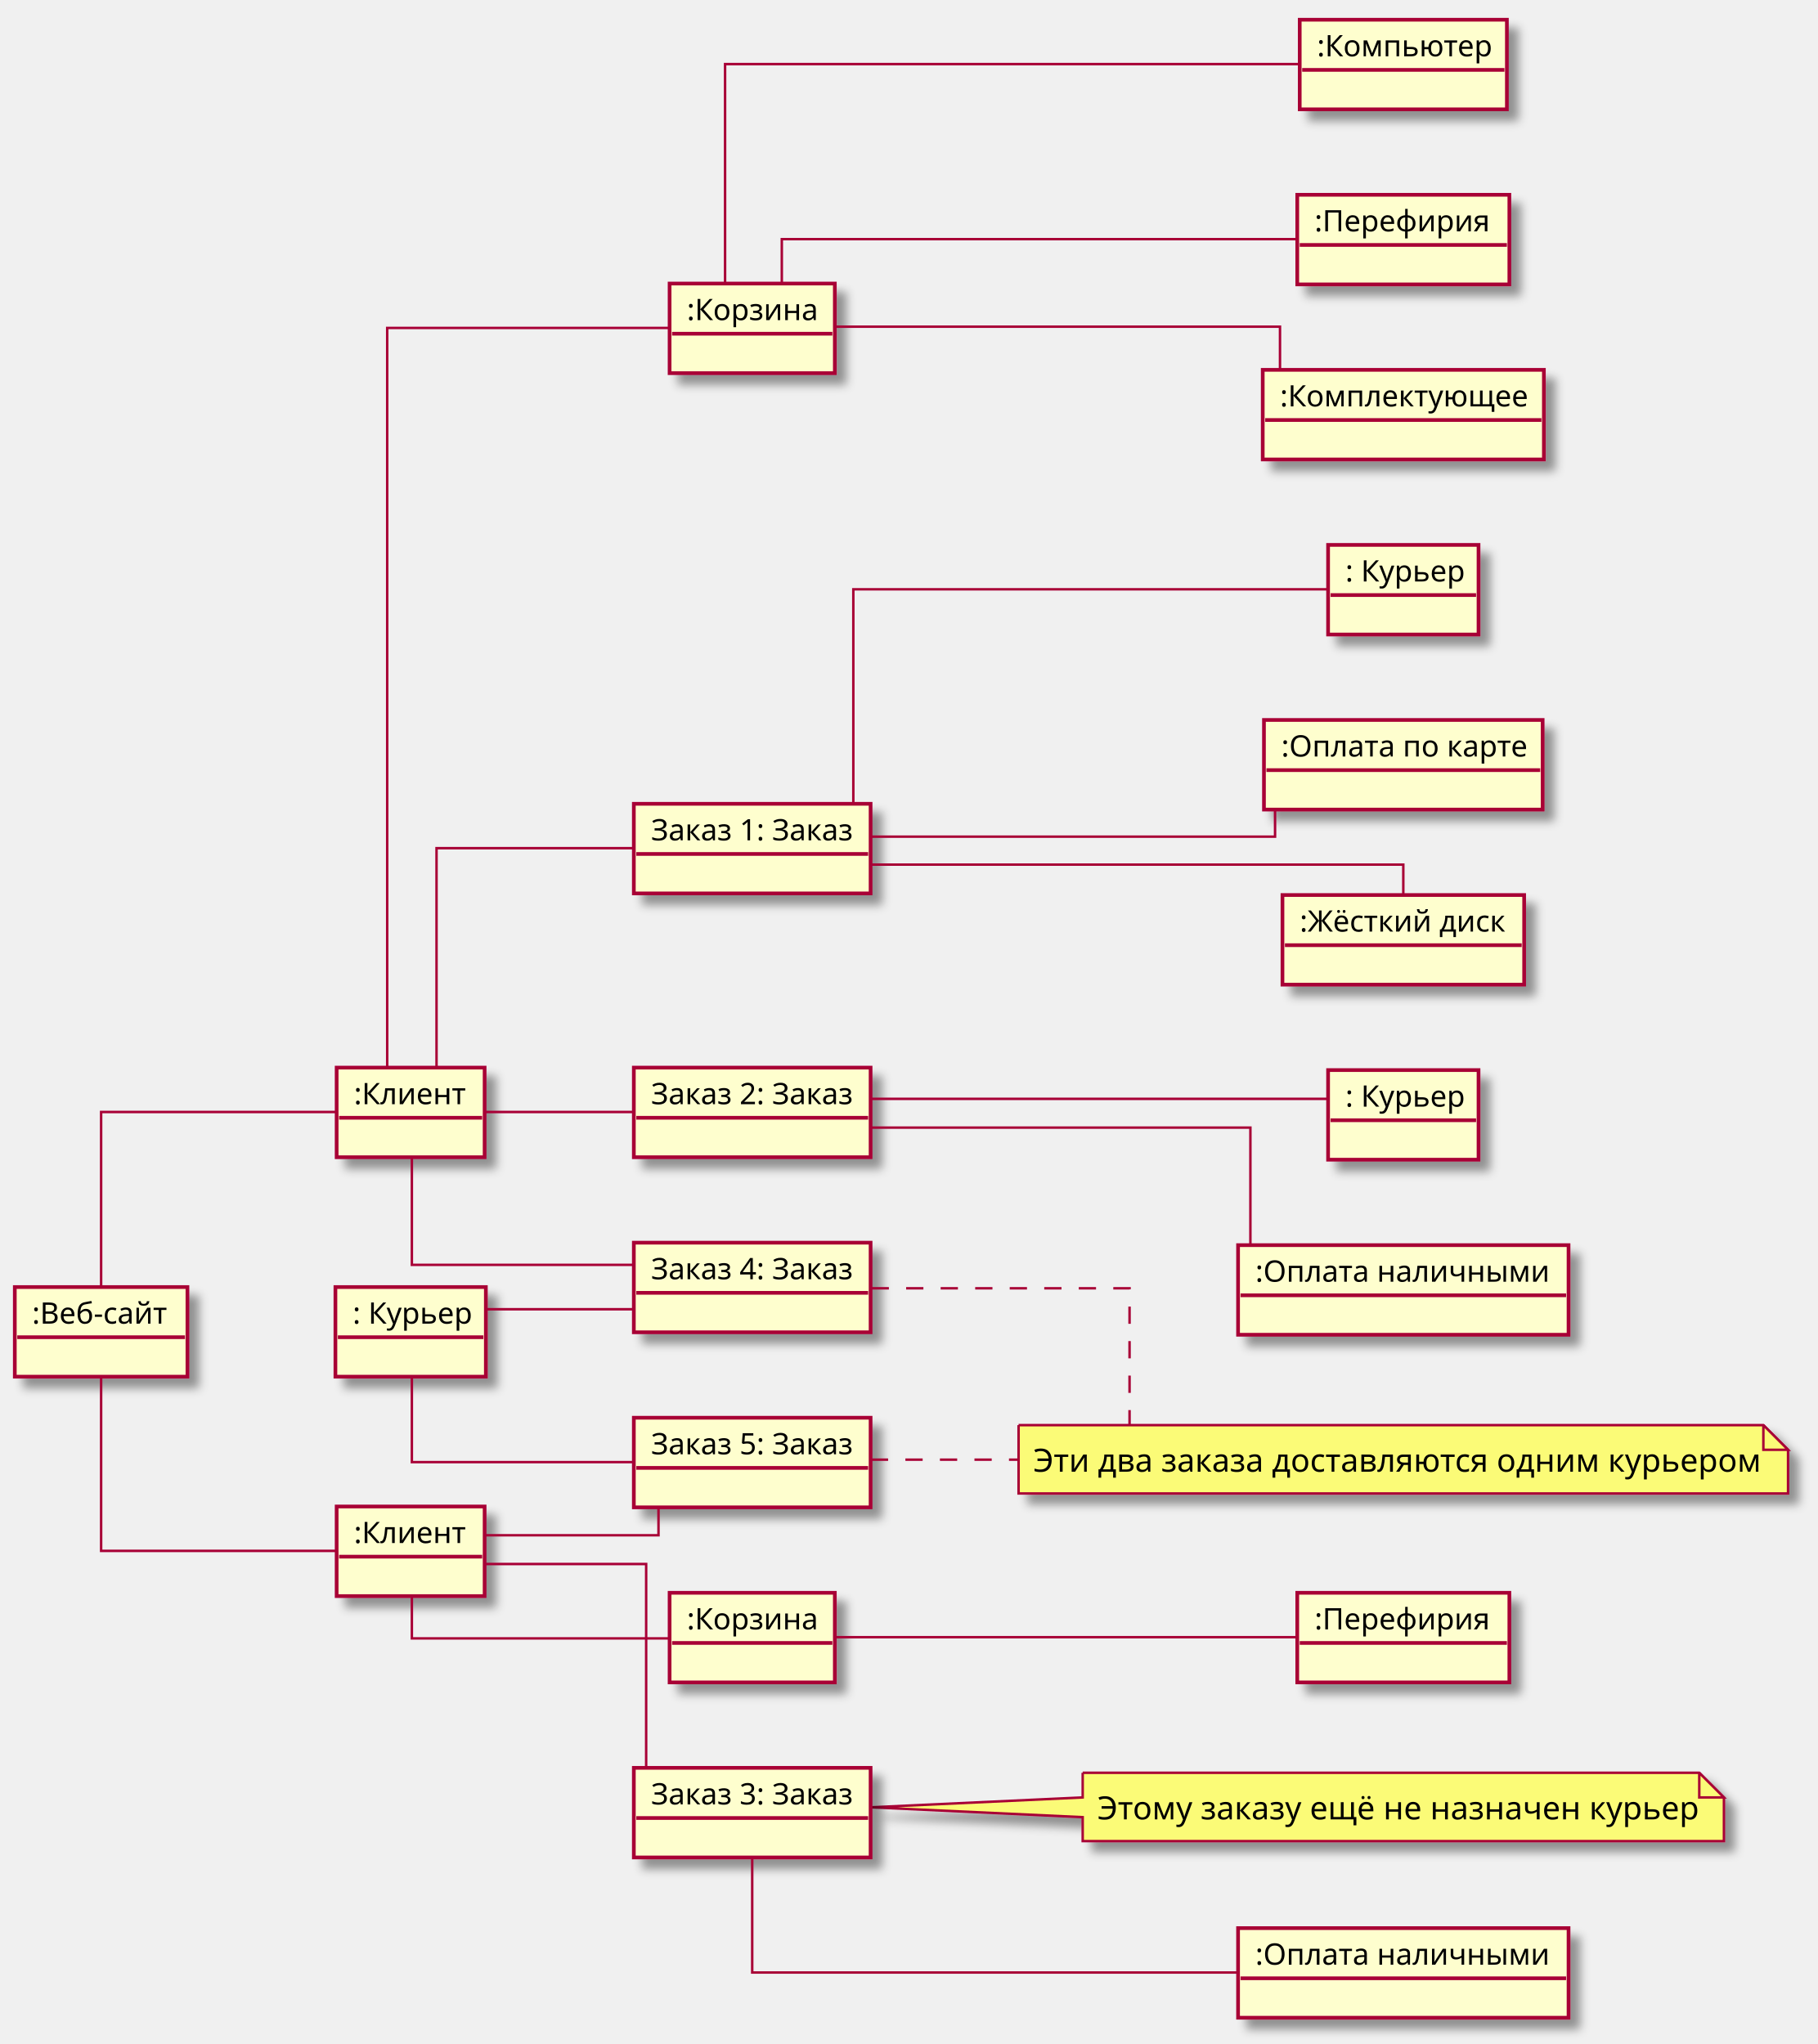
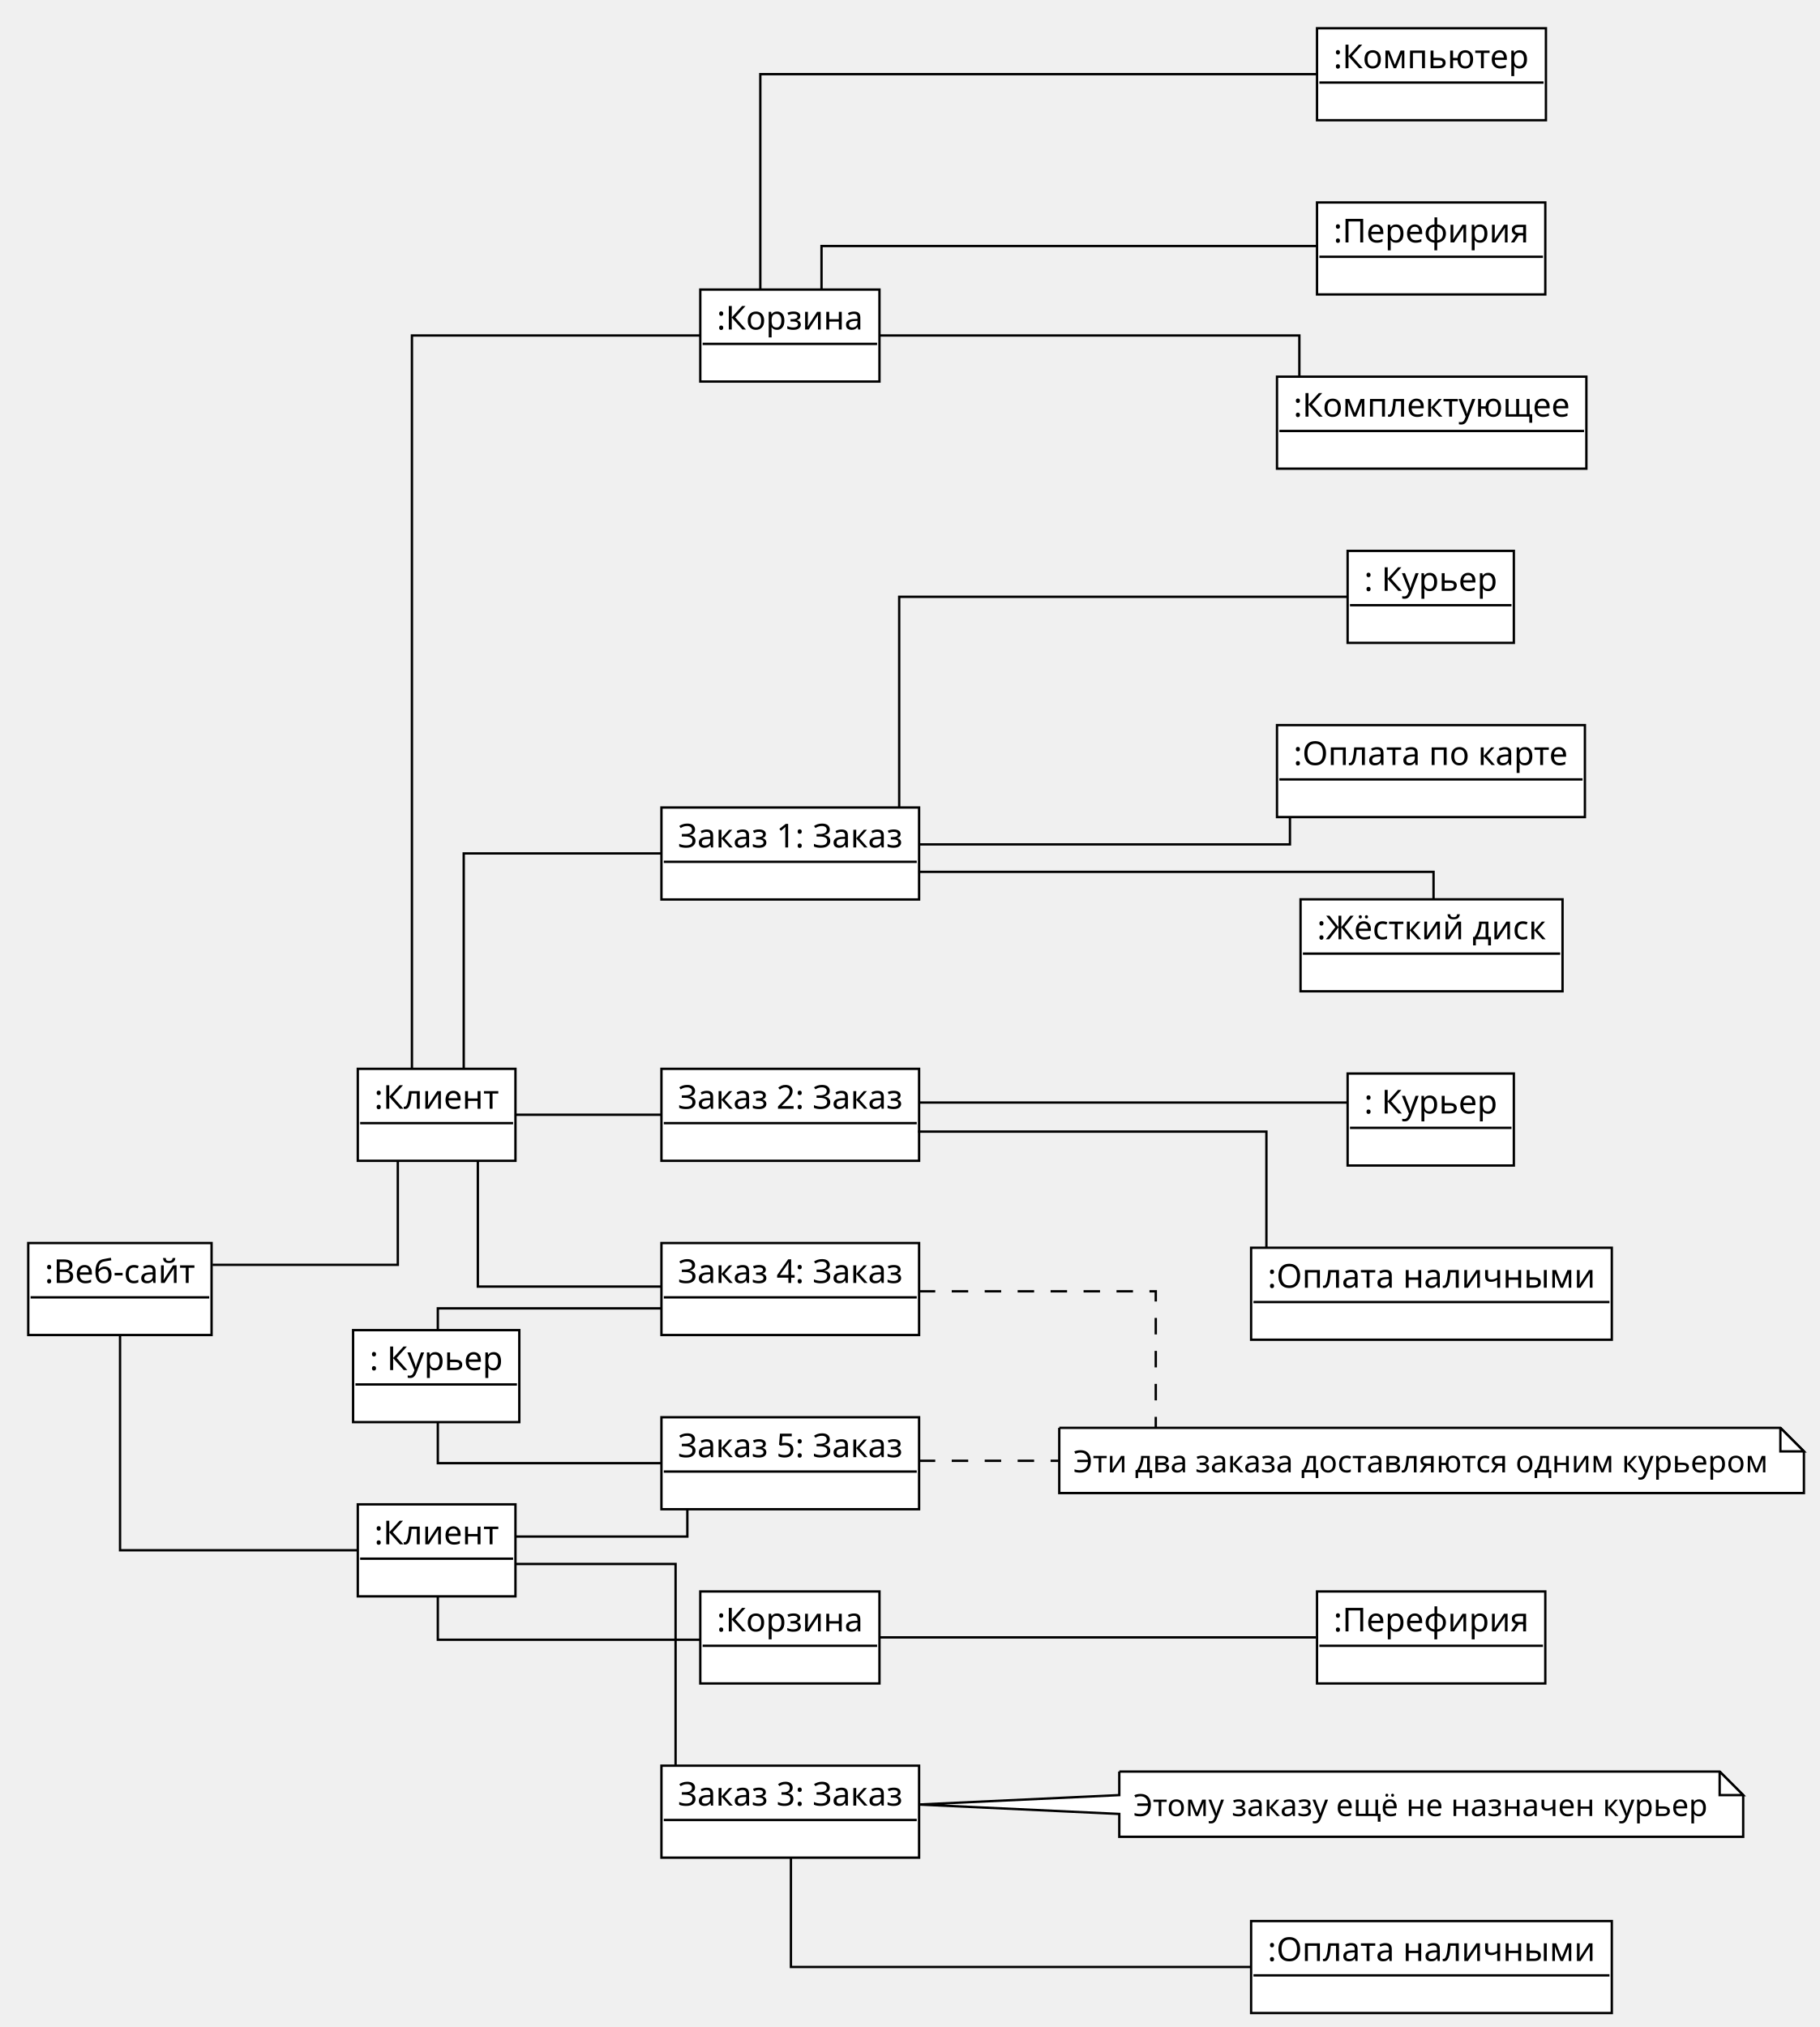
- <svg xmlns="http://www.w3.org/2000/svg" contentScriptType="application/ecmascript" contentStyleType="text/css" height="829px" preserveAspectRatio="none" style="width:737px;height:829px;" version="1.1" viewBox="0 0 737 829" width="737px" zoomAndPan="magnify">
-   <defs>
-     <filter height="300%" id="ffj670j2ltt0r" width="300%" x="-1" y="-1">
-       <feGaussianBlur result="blurOut" stdDeviation="2.0" />
-       <feColorMatrix in="blurOut" result="blurOut2" type="matrix" values="0 0 0 0 0 0 0 0 0 0 0 0 0 0 0 0 0 0 .4 0" />
-       <feOffset dx="4.0" dy="4.0" in="blurOut2" result="blurOut3" />
-       <feBlend in="SourceGraphic" in2="blurOut3" mode="normal" />
-     </filter>
-   </defs>
+ <svg xmlns="http://www.w3.org/2000/svg" contentStyleType="text/css" height="861px" preserveAspectRatio="none" style="width:773px;height:861px;background:#FFFFFF;" version="1.1" viewBox="0 0 773 861" width="773px" zoomAndPan="magnify">
+   <defs />
  <g>
-     <path d="M439,719 L439,729 L353.11,733 L439,737 L439,746.706 A0,0 0 0 0 439,746.706 L699,746.706 A0,0 0 0 0 699,746.706 L699,729 L689,719 L439,719 A0,0 0 0 0 439,719 " fill="#FBFB77" filter="url(#ffj670j2ltt0r)" style="stroke: #A80036; stroke-width: 1.0;" />
-     <path d="M689,719 L689,729 L699,729 L689,719 " fill="#FBFB77" style="stroke: #A80036; stroke-width: 1.0;" />
-     <text fill="#000000" font-family="sans-serif" font-size="13" lengthAdjust="spacingAndGlyphs" textLength="239" x="445" y="737.897">Этому заказу ещё не назначен курьер</text>
-     <path d="M413,578 L413,605.706 L725,605.706 L725,588 L715,578 L413,578 " fill="#FBFB77" filter="url(#ffj670j2ltt0r)" style="stroke: #A80036; stroke-width: 1.0;" />
-     <path d="M715,578 L715,588 L725,588 L715,578 " fill="#FBFB77" style="stroke: #A80036; stroke-width: 1.0;" />
-     <text fill="#000000" font-family="sans-serif" font-size="13" lengthAdjust="spacingAndGlyphs" textLength="291" x="419" y="596.897">Эти два заказа доставляются одним курьером</text>
-     <rect fill="#FEFECE" filter="url(#ffj670j2ltt0r)" height="36.344" style="stroke: #A80036; stroke-width: 1.5;" width="70" x="6" y="522" />
-     <text fill="#000000" font-family="sans-serif" font-size="12" lengthAdjust="spacingAndGlyphs" textLength="56" x="13" y="536.828">:Веб-сайт</text>
-     <line style="stroke: #A80036; stroke-width: 1.5;" x1="7" x2="75" y1="542.344" y2="542.344" />
-     <rect fill="#FEFECE" filter="url(#ffj670j2ltt0r)" height="36.344" style="stroke: #A80036; stroke-width: 1.5;" width="60" x="136.5" y="433" />
-     <text fill="#000000" font-family="sans-serif" font-size="12" lengthAdjust="spacingAndGlyphs" textLength="46" x="143.5" y="447.828">:Клиент</text>
-     <line style="stroke: #A80036; stroke-width: 1.5;" x1="137.5" x2="195.5" y1="453.344" y2="453.344" />
-     <rect fill="#FEFECE" filter="url(#ffj670j2ltt0r)" height="36.344" style="stroke: #A80036; stroke-width: 1.5;" width="60" x="136.5" y="611" />
-     <text fill="#000000" font-family="sans-serif" font-size="12" lengthAdjust="spacingAndGlyphs" textLength="46" x="143.5" y="625.828">:Клиент</text>
-     <line style="stroke: #A80036; stroke-width: 1.5;" x1="137.5" x2="195.5" y1="631.344" y2="631.344" />
-     <rect fill="#FEFECE" filter="url(#ffj670j2ltt0r)" height="36.344" style="stroke: #A80036; stroke-width: 1.5;" width="67" x="271.5" y="115" />
-     <text fill="#000000" font-family="sans-serif" font-size="12" lengthAdjust="spacingAndGlyphs" textLength="53" x="278.5" y="129.828">:Корзина</text>
-     <line style="stroke: #A80036; stroke-width: 1.5;" x1="272.5" x2="337.5" y1="135.344" y2="135.344" />
-     <rect fill="#FEFECE" filter="url(#ffj670j2ltt0r)" height="36.344" style="stroke: #A80036; stroke-width: 1.5;" width="67" x="271.5" y="646" />
-     <text fill="#000000" font-family="sans-serif" font-size="12" lengthAdjust="spacingAndGlyphs" textLength="53" x="278.5" y="660.828">:Корзина</text>
-     <line style="stroke: #A80036; stroke-width: 1.5;" x1="272.5" x2="337.5" y1="666.344" y2="666.344" />
-     <rect fill="#FEFECE" filter="url(#ffj670j2ltt0r)" height="36.344" style="stroke: #A80036; stroke-width: 1.5;" width="96" x="257" y="326" />
-     <text fill="#000000" font-family="sans-serif" font-size="12" lengthAdjust="spacingAndGlyphs" textLength="82" x="264" y="340.828">Заказ 1: Заказ</text>
-     <line style="stroke: #A80036; stroke-width: 1.5;" x1="258" x2="352" y1="346.344" y2="346.344" />
-     <rect fill="#FEFECE" filter="url(#ffj670j2ltt0r)" height="36.344" style="stroke: #A80036; stroke-width: 1.5;" width="96" x="257" y="433" />
-     <text fill="#000000" font-family="sans-serif" font-size="12" lengthAdjust="spacingAndGlyphs" textLength="82" x="264" y="447.828">Заказ 2: Заказ</text>
-     <line style="stroke: #A80036; stroke-width: 1.5;" x1="258" x2="352" y1="453.344" y2="453.344" />
-     <rect fill="#FEFECE" filter="url(#ffj670j2ltt0r)" height="36.344" style="stroke: #A80036; stroke-width: 1.5;" width="96" x="257" y="717" />
-     <text fill="#000000" font-family="sans-serif" font-size="12" lengthAdjust="spacingAndGlyphs" textLength="82" x="264" y="731.828">Заказ 3: Заказ</text>
-     <line style="stroke: #A80036; stroke-width: 1.5;" x1="258" x2="352" y1="737.344" y2="737.344" />
-     <rect fill="#FEFECE" filter="url(#ffj670j2ltt0r)" height="36.344" style="stroke: #A80036; stroke-width: 1.5;" width="96" x="257" y="504" />
-     <text fill="#000000" font-family="sans-serif" font-size="12" lengthAdjust="spacingAndGlyphs" textLength="82" x="264" y="518.828">Заказ 4: Заказ</text>
-     <line style="stroke: #A80036; stroke-width: 1.5;" x1="258" x2="352" y1="524.344" y2="524.344" />
-     <rect fill="#FEFECE" filter="url(#ffj670j2ltt0r)" height="36.344" style="stroke: #A80036; stroke-width: 1.5;" width="96" x="257" y="575" />
-     <text fill="#000000" font-family="sans-serif" font-size="12" lengthAdjust="spacingAndGlyphs" textLength="82" x="264" y="589.828">Заказ 5: Заказ</text>
-     <line style="stroke: #A80036; stroke-width: 1.5;" x1="258" x2="352" y1="595.344" y2="595.344" />
-     <rect fill="#FEFECE" filter="url(#ffj670j2ltt0r)" height="36.344" style="stroke: #A80036; stroke-width: 1.5;" width="61" x="538.5" y="221" />
-     <text fill="#000000" font-family="sans-serif" font-size="12" lengthAdjust="spacingAndGlyphs" textLength="47" x="545.5" y="235.828">: Курьер</text>
-     <line style="stroke: #A80036; stroke-width: 1.5;" x1="539.5" x2="598.5" y1="241.344" y2="241.344" />
-     <rect fill="#FEFECE" filter="url(#ffj670j2ltt0r)" height="36.344" style="stroke: #A80036; stroke-width: 1.5;" width="61" x="538.5" y="434" />
-     <text fill="#000000" font-family="sans-serif" font-size="12" lengthAdjust="spacingAndGlyphs" textLength="47" x="545.5" y="448.828">: Курьер</text>
-     <line style="stroke: #A80036; stroke-width: 1.5;" x1="539.5" x2="598.5" y1="454.344" y2="454.344" />
-     <rect fill="#FEFECE" filter="url(#ffj670j2ltt0r)" height="36.344" style="stroke: #A80036; stroke-width: 1.5;" width="61" x="136" y="522" />
-     <text fill="#000000" font-family="sans-serif" font-size="12" lengthAdjust="spacingAndGlyphs" textLength="47" x="143" y="536.828">: Курьер</text>
-     <line style="stroke: #A80036; stroke-width: 1.5;" x1="137" x2="196" y1="542.344" y2="542.344" />
-     <rect fill="#FEFECE" filter="url(#ffj670j2ltt0r)" height="36.344" style="stroke: #A80036; stroke-width: 1.5;" width="113" x="512.5" y="292" />
-     <text fill="#000000" font-family="sans-serif" font-size="12" lengthAdjust="spacingAndGlyphs" textLength="99" x="519.5" y="306.828">:Оплата по карте</text>
-     <line style="stroke: #A80036; stroke-width: 1.5;" x1="513.5" x2="624.5" y1="312.344" y2="312.344" />
-     <rect fill="#FEFECE" filter="url(#ffj670j2ltt0r)" height="36.344" style="stroke: #A80036; stroke-width: 1.5;" width="134" x="502" y="505" />
-     <text fill="#000000" font-family="sans-serif" font-size="12" lengthAdjust="spacingAndGlyphs" textLength="120" x="509" y="519.828">:Оплата наличными</text>
-     <line style="stroke: #A80036; stroke-width: 1.5;" x1="503" x2="635" y1="525.344" y2="525.344" />
-     <rect fill="#FEFECE" filter="url(#ffj670j2ltt0r)" height="36.344" style="stroke: #A80036; stroke-width: 1.5;" width="134" x="502" y="782" />
-     <text fill="#000000" font-family="sans-serif" font-size="12" lengthAdjust="spacingAndGlyphs" textLength="120" x="509" y="796.828">:Оплата наличными</text>
-     <line style="stroke: #A80036; stroke-width: 1.5;" x1="503" x2="635" y1="802.344" y2="802.344" />
-     <rect fill="#FEFECE" filter="url(#ffj670j2ltt0r)" height="36.344" style="stroke: #A80036; stroke-width: 1.5;" width="84" x="527" y="8" />
-     <text fill="#000000" font-family="sans-serif" font-size="12" lengthAdjust="spacingAndGlyphs" textLength="70" x="534" y="22.828">:Компьютер</text>
-     <line style="stroke: #A80036; stroke-width: 1.5;" x1="528" x2="610" y1="28.344" y2="28.344" />
-     <rect fill="#FEFECE" filter="url(#ffj670j2ltt0r)" height="36.344" style="stroke: #A80036; stroke-width: 1.5;" width="86" x="526" y="79" />
-     <text fill="#000000" font-family="sans-serif" font-size="12" lengthAdjust="spacingAndGlyphs" textLength="72" x="533" y="93.828">:Перефирия</text>
-     <line style="stroke: #A80036; stroke-width: 1.5;" x1="527" x2="611" y1="99.344" y2="99.344" />
-     <rect fill="#FEFECE" filter="url(#ffj670j2ltt0r)" height="36.344" style="stroke: #A80036; stroke-width: 1.5;" width="114" x="512" y="150" />
-     <text fill="#000000" font-family="sans-serif" font-size="12" lengthAdjust="spacingAndGlyphs" textLength="100" x="519" y="164.828">:Комплектующее</text>
-     <line style="stroke: #A80036; stroke-width: 1.5;" x1="513" x2="625" y1="170.344" y2="170.344" />
-     <rect fill="#FEFECE" filter="url(#ffj670j2ltt0r)" height="36.344" style="stroke: #A80036; stroke-width: 1.5;" width="86" x="526" y="646" />
-     <text fill="#000000" font-family="sans-serif" font-size="12" lengthAdjust="spacingAndGlyphs" textLength="72" x="533" y="660.828">:Перефирия</text>
-     <line style="stroke: #A80036; stroke-width: 1.5;" x1="527" x2="611" y1="666.344" y2="666.344" />
-     <rect fill="#FEFECE" filter="url(#ffj670j2ltt0r)" height="36.344" style="stroke: #A80036; stroke-width: 1.5;" width="98" x="520" y="363" />
-     <text fill="#000000" font-family="sans-serif" font-size="12" lengthAdjust="spacingAndGlyphs" textLength="84" x="527" y="377.828">:Жёсткий диск</text>
-     <line style="stroke: #A80036; stroke-width: 1.5;" x1="521" x2="617" y1="383.344" y2="383.344" />
-     <path d="M294,114.85 C294,84.32 294,26 294,26 C294,26 449.9,26 526.93,26 " fill="none" id="basket_1-comp1" style="stroke: #A80036; stroke-width: 1.0;" />
-     <path d="M317,114.58 C317,105.72 317,97 317,97 C317,97 453.99,97 525.97,97 " fill="none" id="basket_1-comp2" style="stroke: #A80036; stroke-width: 1.0;" />
-     <path d="M338.91,132.5 C399.25,132.5 519,132.5 519,132.5 C519,132.5 519,141.1 519,149.83 " fill="none" id="basket_1-comp3" style="stroke: #A80036; stroke-width: 1.0;" />
-     <path d="M338.7,664 C386.38,664 473.54,664 525.87,664 " fill="none" id="basket_2-comp4" style="stroke: #A80036; stroke-width: 1.0;" />
-     <path d="M157,432.99 C157,365.72 157,133 157,133 C157,133 227.75,133 271.42,133 " fill="none" id="client_1-basket_1" style="stroke: #A80036; stroke-width: 1.0;" />
-     <path d="M167,647.17 C167,655.9 167,664.5 167,664.5 C167,664.5 230.39,664.5 271.24,664.5 " fill="none" id="client_2-basket_2" style="stroke: #A80036; stroke-width: 1.0;" />
-     <path d="M177,432.85 C177,402.32 177,344 177,344 C177,344 220.65,344 256.97,344 " fill="none" id="client_1-order_1" style="stroke: #A80036; stroke-width: 1.0;" />
-     <path d="M196.55,451 C214.13,451 236.74,451 256.76,451 " fill="none" id="client_1-order_2" style="stroke: #A80036; stroke-width: 1.0;" />
-     <path d="M196.72,634.33 C224.7,634.33 262,634.33 262,634.33 C262,634.33 262,687.47 262,716.54 " fill="none" id="client_2-order_3" style="stroke: #A80036; stroke-width: 1.0;" />
-     <path d="M167,469.27 C167,487.56 167,513 167,513 C167,513 216.94,513 256.73,513 " fill="none" id="client_1-order_4" style="stroke: #A80036; stroke-width: 1.0;" />
-     <path d="M196.65,622.67 C226.26,622.67 267,622.67 267,622.67 C267,622.67 267,617.39 267,611.28 " fill="none" id="client_2-order_5" style="stroke: #A80036; stroke-width: 1.0;" />
-     <path d="M346,325.71 C346,295.63 346,239 346,239 C346,239 477.39,239 538.46,239 " fill="none" id="order_1-cuirer_1" style="stroke: #A80036; stroke-width: 1.0;" />
-     <path d="M353.11,445.67 C406.95,445.67 492.58,445.67 538.13,445.67 " fill="none" id="order_2-cuirer_2" style="stroke: #A80036; stroke-width: 1.0;" />
-     <path d="M353.11,339.33 C415.65,339.33 517,339.33 517,339.33 C517,339.33 517,334.11 517,328.08 " fill="none" id="order_1-card_paid" style="stroke: #A80036; stroke-width: 1.0;" />
-     <path d="M353.13,457.33 C412.87,457.33 507,457.33 507,457.33 C507,457.33 507,485.28 507,504.71 " fill="none" id="order_2-money_paid_1" style="stroke: #A80036; stroke-width: 1.0;" />
-     <path d="M305,753.11 C305,772.34 305,800 305,800 C305,800 423.48,800 501.7,800 " fill="none" id="order_3-money_paid_2" style="stroke: #A80036; stroke-width: 1.0;" />
-     <path d="M197.24,531 C214.77,531 237.13,531 256.94,531 " fill="none" id="cuirer_3-order_4" style="stroke: #A80036; stroke-width: 1.0;" />
-     <path d="M167,558.24 C167,573.57 167,593 167,593 C167,593 216.94,593 256.73,593 " fill="none" id="cuirer_3-order_5" style="stroke: #A80036; stroke-width: 1.0;" />
-     <path d="M353.41,522.5 C398.23,522.5 458,522.5 458,522.5 C458,522.5 458,557.63 458,577.94 " fill="none" id="order_4-two_cuirer_n" style="stroke: #A80036; stroke-width: 1.0; stroke-dasharray: 7.0,7.0;" />
-     <path d="M353.11,592 C370.52,592 391.24,592 412.85,592 " fill="none" id="order_5-two_cuirer_n" style="stroke: #A80036; stroke-width: 1.0; stroke-dasharray: 7.0,7.0;" />
-     <path d="M353.11,350.67 C429.26,350.67 569,350.67 569,350.67 C569,350.67 569,356.27 569,362.66 " fill="none" id="order_1-comp5" style="stroke: #A80036; stroke-width: 1.0;" />
-     <path d="M41,521.99 C41,495.98 41,451 41,451 C41,451 99.31,451 136.44,451 " fill="none" id="web-client_1" style="stroke: #A80036; stroke-width: 1.0;" />
-     <path d="M41,558.01 C41,584.02 41,629 41,629 C41,629 99.31,629 136.44,629 " fill="none" id="web-client_2" style="stroke: #A80036; stroke-width: 1.0;" />
+     <g id="elem_no_cuirer_n">
+       <path d="M475.5,752.5 L475.5,762.5 L390.32,766.5 L475.5,770.5 L475.5,780.206 A0,0 0 0 0 475.5,780.206 L740.549,780.206 A0,0 0 0 0 740.549,780.206 L740.549,762.5 L730.549,752.5 L475.5,752.5 A0,0 0 0 0 475.5,752.5 " fill="#FFFFFF" style="stroke:#000000;stroke-width:1.0;" />
+       <path d="M730.549,752.5 L730.549,762.5 L740.549,762.5 L730.549,752.5 " fill="#FFFFFF" style="stroke:#000000;stroke-width:1.0;" />
+       <text fill="#000000" font-family="Hack" font-size="13" lengthAdjust="spacing" textLength="244.049" x="481.5" y="771.397">Этому заказу ещё не назначен курьер</text>
+     </g>
+     <g id="elem_two_cuirer_n">
+       <path d="M450,606.5 L450,634.206 L766.347,634.206 L766.347,616.5 L756.347,606.5 L450,606.5 " fill="#FFFFFF" style="stroke:#000000;stroke-width:1.0;" />
+       <path d="M756.347,606.5 L756.347,616.5 L766.347,616.5 L756.347,606.5 " fill="#FFFFFF" style="stroke:#000000;stroke-width:1.0;" />
+       <text fill="#000000" font-family="Hack" font-size="13" lengthAdjust="spacing" textLength="295.347" x="456" y="625.397">Эти два заказа доставляются одним курьером</text>
+     </g>
+     <g id="elem_web">
+       <rect fill="#FFFFFF" height="39.068" style="stroke:#000000;stroke-width:1.0;" width="77.882" x="12" y="528" />
+       <text fill="#000000" font-family="Hack" font-size="14" lengthAdjust="spacing" textLength="63.882" x="19" y="544.966">:Веб-сайт</text>
+       <line style="stroke:#000000;stroke-width:1.0;" x1="13" x2="88.882" y1="551.068" y2="551.068" />
+     </g>
+     <g id="elem_client_1">
+       <rect fill="#FFFFFF" height="39.068" style="stroke:#000000;stroke-width:1.0;" width="66.976" x="152" y="454" />
+       <text fill="#000000" font-family="Hack" font-size="14" lengthAdjust="spacing" textLength="52.976" x="159" y="470.966">:Клиент</text>
+       <line style="stroke:#000000;stroke-width:1.0;" x1="153" x2="217.976" y1="477.068" y2="477.068" />
+     </g>
+     <g id="elem_client_2">
+       <rect fill="#FFFFFF" height="39.068" style="stroke:#000000;stroke-width:1.0;" width="66.976" x="152" y="639" />
+       <text fill="#000000" font-family="Hack" font-size="14" lengthAdjust="spacing" textLength="52.976" x="159" y="655.966">:Клиент</text>
+       <line style="stroke:#000000;stroke-width:1.0;" x1="153" x2="217.976" y1="662.068" y2="662.068" />
+     </g>
+     <g id="elem_basket_1">
+       <rect fill="#FFFFFF" height="39.068" style="stroke:#000000;stroke-width:1.0;" width="76.118" x="297.5" y="123" />
+       <text fill="#000000" font-family="Hack" font-size="14" lengthAdjust="spacing" textLength="62.118" x="304.5" y="139.966">:Корзина</text>
+       <line style="stroke:#000000;stroke-width:1.0;" x1="298.5" x2="372.618" y1="146.068" y2="146.068" />
+     </g>
+     <g id="elem_basket_2">
+       <rect fill="#FFFFFF" height="39.068" style="stroke:#000000;stroke-width:1.0;" width="76.118" x="297.5" y="676" />
+       <text fill="#000000" font-family="Hack" font-size="14" lengthAdjust="spacing" textLength="62.118" x="304.5" y="692.966">:Корзина</text>
+       <line style="stroke:#000000;stroke-width:1.0;" x1="298.5" x2="372.618" y1="699.068" y2="699.068" />
+     </g>
+     <g id="elem_order_1">
+       <rect fill="#FFFFFF" height="39.068" style="stroke:#000000;stroke-width:1.0;" width="109.452" x="281" y="343" />
+       <text fill="#000000" font-family="Hack" font-size="14" lengthAdjust="spacing" textLength="95.452" x="288" y="359.966">Заказ 1: Заказ</text>
+       <line style="stroke:#000000;stroke-width:1.0;" x1="282" x2="389.452" y1="366.068" y2="366.068" />
+     </g>
+     <g id="elem_order_2">
+       <rect fill="#FFFFFF" height="39.068" style="stroke:#000000;stroke-width:1.0;" width="109.452" x="281" y="454" />
+       <text fill="#000000" font-family="Hack" font-size="14" lengthAdjust="spacing" textLength="95.452" x="288" y="470.966">Заказ 2: Заказ</text>
+       <line style="stroke:#000000;stroke-width:1.0;" x1="282" x2="389.452" y1="477.068" y2="477.068" />
+     </g>
+     <g id="elem_order_3">
+       <rect fill="#FFFFFF" height="39.068" style="stroke:#000000;stroke-width:1.0;" width="109.452" x="281" y="750" />
+       <text fill="#000000" font-family="Hack" font-size="14" lengthAdjust="spacing" textLength="95.452" x="288" y="766.966">Заказ 3: Заказ</text>
+       <line style="stroke:#000000;stroke-width:1.0;" x1="282" x2="389.452" y1="773.068" y2="773.068" />
+     </g>
+     <g id="elem_order_4">
+       <rect fill="#FFFFFF" height="39.068" style="stroke:#000000;stroke-width:1.0;" width="109.452" x="281" y="528" />
+       <text fill="#000000" font-family="Hack" font-size="14" lengthAdjust="spacing" textLength="95.452" x="288" y="544.966">Заказ 4: Заказ</text>
+       <line style="stroke:#000000;stroke-width:1.0;" x1="282" x2="389.452" y1="551.068" y2="551.068" />
+     </g>
+     <g id="elem_order_5">
+       <rect fill="#FFFFFF" height="39.068" style="stroke:#000000;stroke-width:1.0;" width="109.452" x="281" y="602" />
+       <text fill="#000000" font-family="Hack" font-size="14" lengthAdjust="spacing" textLength="95.452" x="288" y="618.966">Заказ 5: Заказ</text>
+       <line style="stroke:#000000;stroke-width:1.0;" x1="282" x2="389.452" y1="625.068" y2="625.068" />
+     </g>
+     <g id="elem_cuirer_1">
+       <rect fill="#FFFFFF" height="39.068" style="stroke:#000000;stroke-width:1.0;" width="70.616" x="572.5" y="234" />
+       <text fill="#000000" font-family="Hack" font-size="14" lengthAdjust="spacing" textLength="56.616" x="579.5" y="250.966">: Курьер</text>
+       <line style="stroke:#000000;stroke-width:1.0;" x1="573.5" x2="642.116" y1="257.068" y2="257.068" />
+     </g>
+     <g id="elem_cuirer_2">
+       <rect fill="#FFFFFF" height="39.068" style="stroke:#000000;stroke-width:1.0;" width="70.616" x="572.5" y="456" />
+       <text fill="#000000" font-family="Hack" font-size="14" lengthAdjust="spacing" textLength="56.616" x="579.5" y="472.966">: Курьер</text>
+       <line style="stroke:#000000;stroke-width:1.0;" x1="573.5" x2="642.116" y1="479.068" y2="479.068" />
+     </g>
+     <g id="elem_cuirer_3">
+       <rect fill="#FFFFFF" height="39.068" style="stroke:#000000;stroke-width:1.0;" width="70.616" x="150" y="565" />
+       <text fill="#000000" font-family="Hack" font-size="14" lengthAdjust="spacing" textLength="56.616" x="157" y="581.966">: Курьер</text>
+       <line style="stroke:#000000;stroke-width:1.0;" x1="151" x2="219.616" y1="588.068" y2="588.068" />
+     </g>
+     <g id="elem_card_paid">
+       <rect fill="#FFFFFF" height="39.068" style="stroke:#000000;stroke-width:1.0;" width="130.802" x="542.5" y="308" />
+       <text fill="#000000" font-family="Hack" font-size="14" lengthAdjust="spacing" textLength="116.802" x="549.5" y="324.966">:Оплата по карте</text>
+       <line style="stroke:#000000;stroke-width:1.0;" x1="543.5" x2="672.302" y1="331.068" y2="331.068" />
+     </g>
+     <g id="elem_money_paid_1">
+       <rect fill="#FFFFFF" height="39.068" style="stroke:#000000;stroke-width:1.0;" width="153.23" x="531.5" y="530" />
+       <text fill="#000000" font-family="Hack" font-size="14" lengthAdjust="spacing" textLength="139.23" x="538.5" y="546.966">:Оплата наличными</text>
+       <line style="stroke:#000000;stroke-width:1.0;" x1="532.5" x2="683.73" y1="553.068" y2="553.068" />
+     </g>
+     <g id="elem_money_paid_2">
+       <rect fill="#FFFFFF" height="39.068" style="stroke:#000000;stroke-width:1.0;" width="153.23" x="531.5" y="816" />
+       <text fill="#000000" font-family="Hack" font-size="14" lengthAdjust="spacing" textLength="139.23" x="538.5" y="832.966">:Оплата наличными</text>
+       <line style="stroke:#000000;stroke-width:1.0;" x1="532.5" x2="683.73" y1="839.068" y2="839.068" />
+     </g>
+     <g id="elem_comp1">
+       <rect fill="#FFFFFF" height="39.068" style="stroke:#000000;stroke-width:1.0;" width="97.244" x="559.5" y="12" />
+       <text fill="#000000" font-family="Hack" font-size="14" lengthAdjust="spacing" textLength="83.244" x="566.5" y="28.966">:Компьютер</text>
+       <line style="stroke:#000000;stroke-width:1.0;" x1="560.5" x2="655.744" y1="35.068" y2="35.068" />
+     </g>
+     <g id="elem_comp2">
+       <rect fill="#FFFFFF" height="39.068" style="stroke:#000000;stroke-width:1.0;" width="96.978" x="559.5" y="86" />
+       <text fill="#000000" font-family="Hack" font-size="14" lengthAdjust="spacing" textLength="82.978" x="566.5" y="102.966">:Перефирия</text>
+       <line style="stroke:#000000;stroke-width:1.0;" x1="560.5" x2="655.478" y1="109.068" y2="109.068" />
+     </g>
+     <g id="elem_comp3">
+       <rect fill="#FFFFFF" height="39.068" style="stroke:#000000;stroke-width:1.0;" width="131.431" x="542.5" y="160" />
+       <text fill="#000000" font-family="Hack" font-size="14" lengthAdjust="spacing" textLength="117.431" x="549.5" y="176.966">:Комплектующее</text>
+       <line style="stroke:#000000;stroke-width:1.0;" x1="543.5" x2="672.932" y1="183.068" y2="183.068" />
+     </g>
+     <g id="elem_comp4">
+       <rect fill="#FFFFFF" height="39.068" style="stroke:#000000;stroke-width:1.0;" width="96.978" x="559.5" y="676" />
+       <text fill="#000000" font-family="Hack" font-size="14" lengthAdjust="spacing" textLength="82.978" x="566.5" y="692.966">:Перефирия</text>
+       <line style="stroke:#000000;stroke-width:1.0;" x1="560.5" x2="655.478" y1="699.068" y2="699.068" />
+     </g>
+     <g id="elem_comp5">
+       <rect fill="#FFFFFF" height="39.068" style="stroke:#000000;stroke-width:1.0;" width="111.3" x="552.5" y="382" />
+       <text fill="#000000" font-family="Hack" font-size="14" lengthAdjust="spacing" textLength="97.3" x="559.5" y="398.966">:Жёсткий диск</text>
+       <line style="stroke:#000000;stroke-width:1.0;" x1="553.5" x2="662.8" y1="405.068" y2="405.068" />
+     </g>
+     <g id="link_basket_1_comp1">
+       <path codeLine="34" d="M323,122.91 C323,91.05 323,31.5 323,31.5 C323,31.5 477.93,31.5 559.33,31.5 " fill="none" id="basket_1-comp1" style="stroke:#000000;stroke-width:1.0;" />
+     </g>
+     <g id="link_basket_1_comp2">
+       <path codeLine="35" d="M349,122.61 C349,113.42 349,104.5 349,104.5 C349,104.5 484.26,104.5 559.28,104.5 " fill="none" id="basket_1-comp2" style="stroke:#000000;stroke-width:1.0;" />
+     </g>
+     <g id="link_basket_1_comp3">
+       <path codeLine="36" d="M373.71,142.5 C435.86,142.5 552,142.5 552,142.5 C552,142.5 552,150.9 552,159.7 " fill="none" id="basket_1-comp3" style="stroke:#000000;stroke-width:1.0;" />
+     </g>
+     <g id="link_basket_2_comp4">
+       <path codeLine="37" d="M373.68,695.5 C422.16,695.5 505.89,695.5 559.03,695.5 " fill="none" id="basket_2-comp4" style="stroke:#000000;stroke-width:1.0;" />
+     </g>
+     <g id="link_client_1_basket_1">
+       <path codeLine="39" d="M175,453.79 C175,382.53 175,142.5 175,142.5 C175,142.5 250,142.5 297.46,142.5 " fill="none" id="client_1-basket_1" style="stroke:#000000;stroke-width:1.0;" />
+     </g>
+     <g id="link_client_2_basket_2">
+       <path codeLine="40" d="M186,678.39 C186,687.58 186,696.5 186,696.5 C186,696.5 253.09,696.5 297.39,696.5 " fill="none" id="client_2-basket_2" style="stroke:#000000;stroke-width:1.0;" />
+     </g>
+     <g id="link_client_1_order_1">
+       <path codeLine="42" d="M197,453.91 C197,422.05 197,362.5 197,362.5 C197,362.5 242.05,362.5 280.76,362.5 " fill="none" id="client_1-order_1" style="stroke:#000000;stroke-width:1.0;" />
+     </g>
+     <g id="link_client_1_order_2">
+       <path codeLine="43" d="M219.16,473.5 C237.3,473.5 260.13,473.5 280.75,473.5 " fill="none" id="client_1-order_2" style="stroke:#000000;stroke-width:1.0;" />
+     </g>
+     <g id="link_client_2_order_3">
+       <path codeLine="44" d="M219.02,664.33 C248.58,664.33 287,664.33 287,664.33 C287,664.33 287,719.25 287,749.72 " fill="none" id="client_2-order_3" style="stroke:#000000;stroke-width:1.0;" />
+     </g>
+     <g id="link_client_1_order_4">
+       <path codeLine="45" d="M203,493.06 C203,514.69 203,546.5 203,546.5 C203,546.5 244.34,546.5 280.84,546.5 " fill="none" id="client_1-order_4" style="stroke:#000000;stroke-width:1.0;" />
+     </g>
+     <g id="link_client_2_order_5">
+       <path codeLine="46" d="M219.2,652.67 C250.4,652.67 292,652.67 292,652.67 C292,652.67 292,647.32 292,641.06 " fill="none" id="client_2-order_5" style="stroke:#000000;stroke-width:1.0;" />
+     </g>
+     <g id="link_order_1_cuirer_1">
+       <path codeLine="48" d="M382,342.76 C382,311.35 382,253.5 382,253.5 C382,253.5 508.79,253.5 572.44,253.5 " fill="none" id="order_1-cuirer_1" style="stroke:#000000;stroke-width:1.0;" />
+     </g>
+     <g id="link_order_2_cuirer_2">
+       <path codeLine="49" d="M390.32,468.33 C444.56,468.33 526,468.33 572.35,468.33 " fill="none" id="order_2-cuirer_2" style="stroke:#000000;stroke-width:1.0;" />
+     </g>
+     <g id="link_order_1_card_paid">
+       <path codeLine="50" d="M390.22,358.67 C453.19,358.67 548,358.67 548,358.67 C548,358.67 548,353.32 548,347.06 " fill="none" id="order_1-card_paid" style="stroke:#000000;stroke-width:1.0;" />
+     </g>
+     <g id="link_order_2_money_paid_1">
+       <path codeLine="51" d="M390.03,480.67 C450.01,480.67 538,480.67 538,480.67 C538,480.67 538,509.61 538,529.96 " fill="none" id="order_2-money_paid_1" style="stroke:#000000;stroke-width:1.0;" />
+     </g>
+     <g id="link_order_3_money_paid_2">
+       <path codeLine="52" d="M336,789.3 C336,808.74 336,835.5 336,835.5 C336,835.5 450.71,835.5 531.15,835.5 " fill="none" id="order_3-money_paid_2" style="stroke:#000000;stroke-width:1.0;" />
+     </g>
+     <g id="link_cuirer_3_order_4">
+       <path codeLine="54" d="M186,564.85 C186,559.79 186,555.75 186,555.75 C186,555.75 238.01,555.75 280.68,555.75 " fill="none" id="cuirer_3-order_4" style="stroke:#000000;stroke-width:1.0;" />
+     </g>
+     <g id="link_cuirer_3_order_5">
+       <path codeLine="55" d="M186,604.3 C186,613.1 186,621.5 186,621.5 C186,621.5 238.01,621.5 280.68,621.5 " fill="none" id="cuirer_3-order_5" style="stroke:#000000;stroke-width:1.0;" />
+     </g>
+     <g id="link_order_4_two_cuirer_n">
+       <path codeLine="57" d="M390.32,548.5 C435.09,548.5 491,548.5 491,548.5 C491,548.5 491,585.29 491,606.28 " fill="none" id="order_4-two_cuirer_n" style="stroke:#000000;stroke-width:1.0;stroke-dasharray:7.0,7.0;" />
+     </g>
+     <g id="link_order_5_two_cuirer_n">
+       <path codeLine="58" d="M390.32,620.5 C407.96,620.5 428.47,620.5 449.72,620.5 " fill="none" id="order_5-two_cuirer_n" style="stroke:#000000;stroke-width:1.0;stroke-dasharray:7.0,7.0;" />
+     </g>
+     <g id="link_order_1_comp5">
+       <path codeLine="62" d="M390.19,370.33 C470,370.33 609,370.33 609,370.33 C609,370.33 609,375.68 609,381.94 " fill="none" id="order_1-comp5" style="stroke:#000000;stroke-width:1.0;" />
+     </g>
+     <g id="link_web_client_1">
+       <path codeLine="64" d="M90.29,537.25 C124.62,537.25 169,537.25 169,537.25 C169,537.25 169,512.04 169,493.32 " fill="none" id="web-client_1" style="stroke:#000000;stroke-width:1.0;" />
+     </g>
+     <g id="link_web_client_2">
+       <path codeLine="65" d="M51,567.09 C51,598.95 51,658.5 51,658.5 C51,658.5 112.07,658.5 151.91,658.5 " fill="none" id="web-client_2" style="stroke:#000000;stroke-width:1.0;" />
+     </g>
  </g>
</svg>
